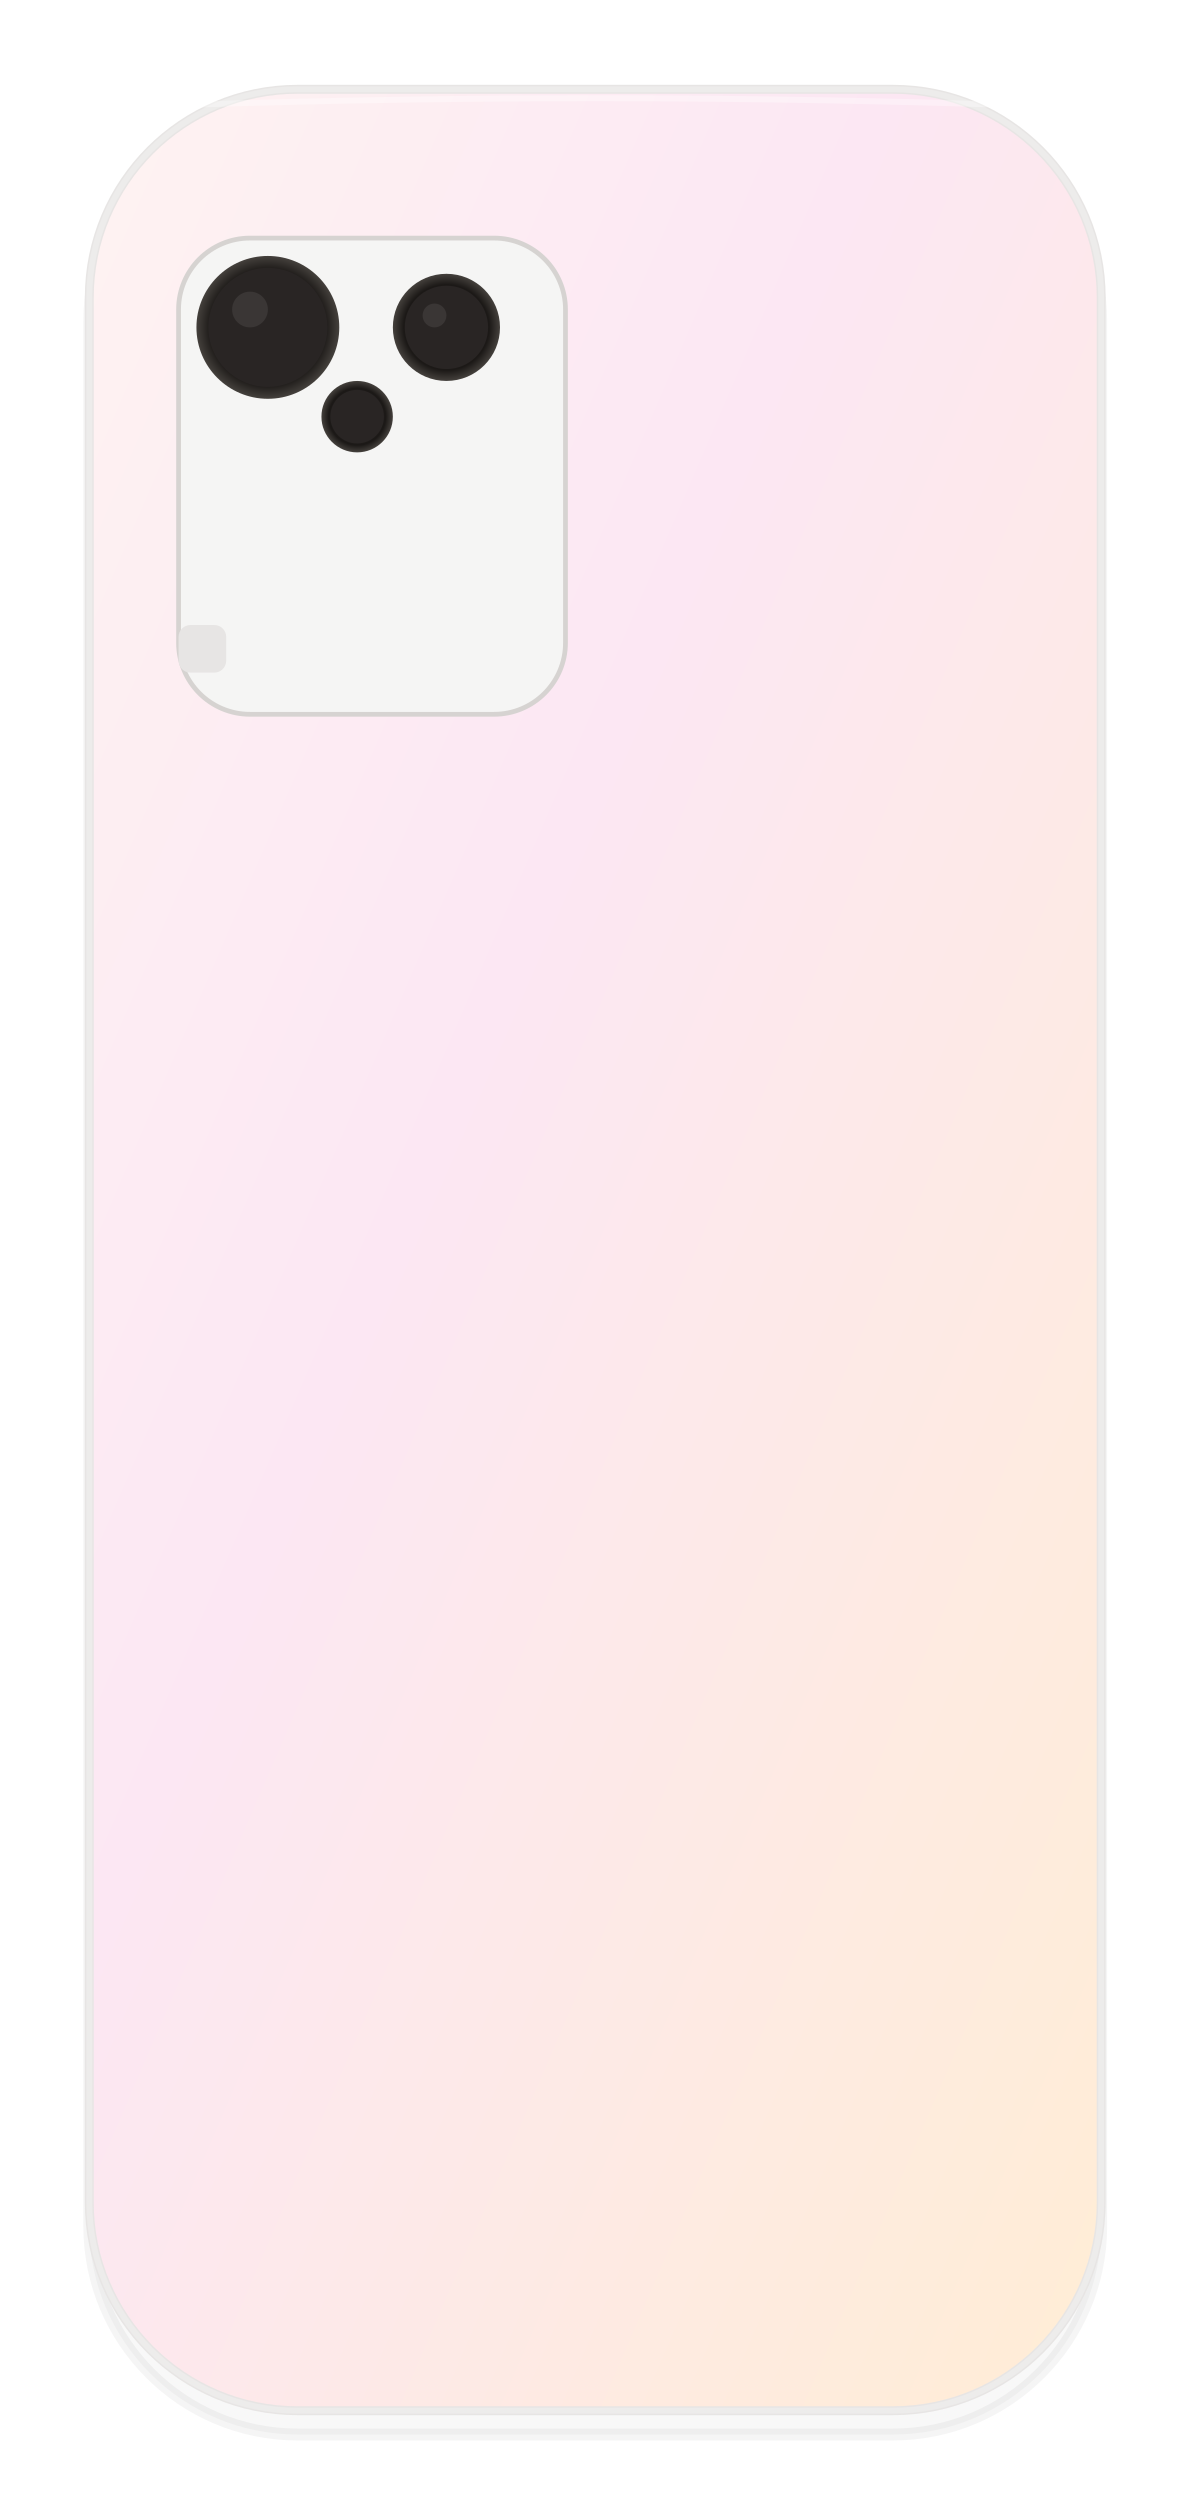
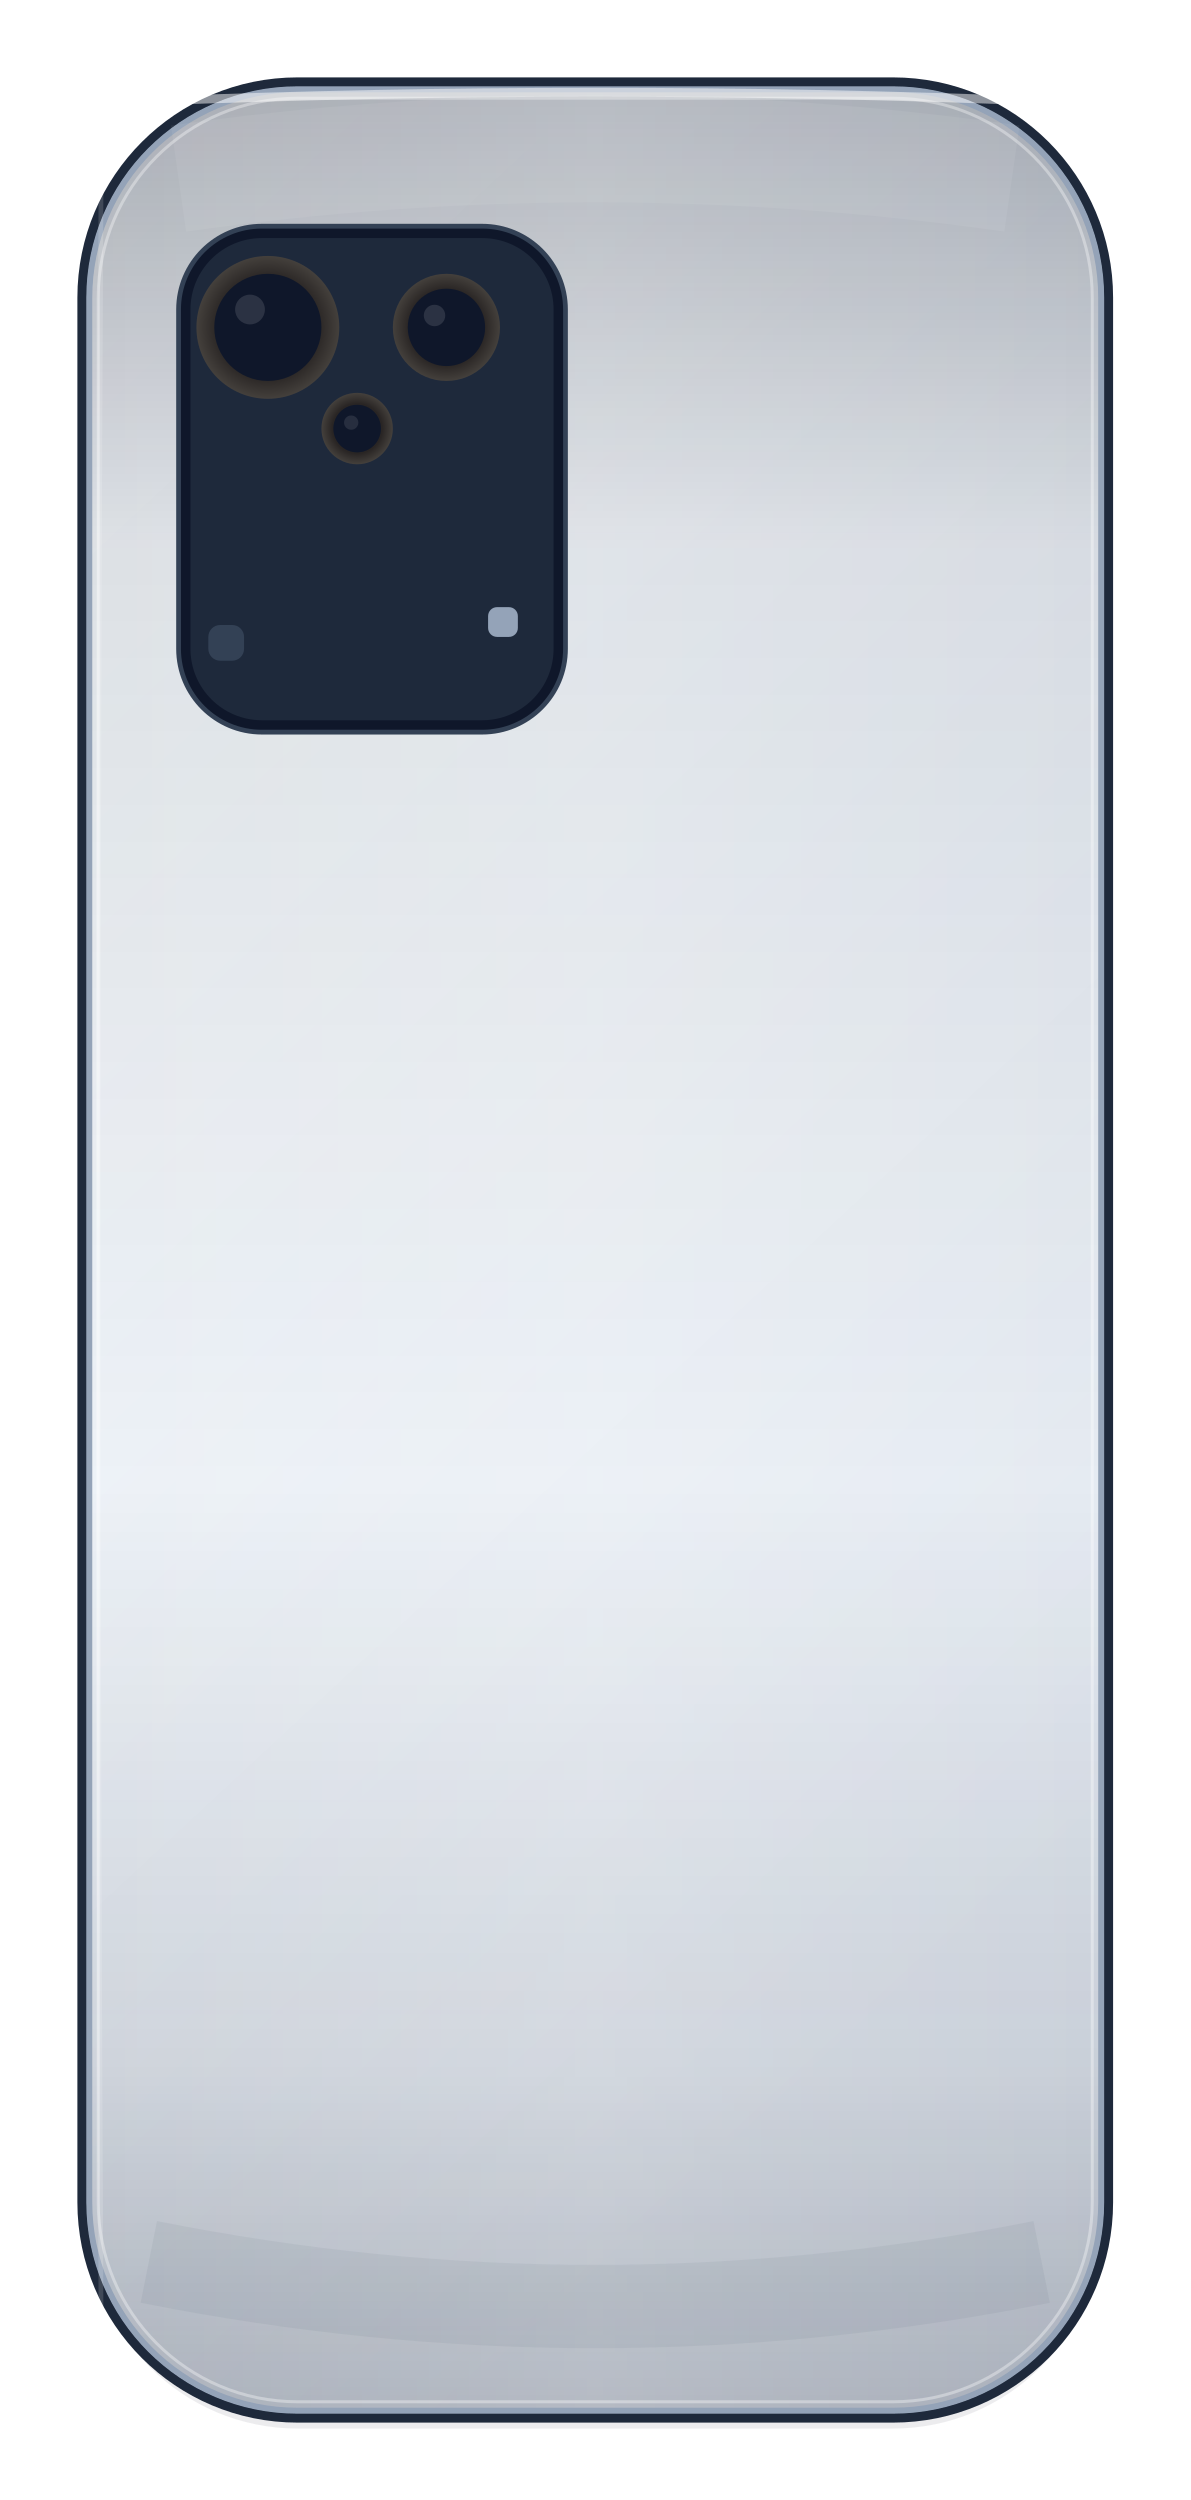
<svg xmlns="http://www.w3.org/2000/svg" viewBox="0 0 200 420" fill="none">
-   <rect x="15" y="15" width="170" height="390" rx="35" fill="rgba(0,0,0,0.03)" stroke="rgba(0,0,0,0.04)" stroke-width="2" transform="translate(0,4)" />
  <defs>
-     <linearGradient id="bg" x1="0" y1="0" x2="1" y2="1">
-       <stop offset="0%" stop-color="#fef3f2" />
-       <stop offset="40%" stop-color="#fce7f3" />
-       <stop offset="100%" stop-color="#ffedd5" />
+     <filter id="shadowBlur" x="-10%" y="-10%" width="130%" height="130%">
+       <feGaussianBlur in="SourceAlpha" stdDeviation="4" />
+       <feOffset dx="0" dy="6" />
+       <feComponentTransfer>
+         <feFuncA type="linear" slope="0.15" />
+       </feComponentTransfer>
+       <feMerge>
+         <feMergeNode />
+         <feMergeNode in="SourceGraphic" />
+       </feMerge>
+     </filter>
+     <linearGradient id="bodyGrad" x1="0" y1="0" x2="0.4" y2="1">
+       <stop offset="0%" stop-color="#f8fafc" />
+       <stop offset="35%" stop-color="#f1f5f9" />
+       <stop offset="100%" stop-color="#e2e8f0" />
    </linearGradient>
-     <radialGradient id="lens" cx="50%" cy="50%" r="50%">
-       <stop offset="0%" stop-color="#292524" />
-       <stop offset="80%" stop-color="#1c1917" />
+     <linearGradient id="reflect" x1="0" y1="0" x2="0" y2="1">
+       <stop offset="0%" stop-color="#0f172a" stop-opacity="0.35" />
+       <stop offset="20%" stop-color="#0f172a" stop-opacity="0.10" />
+       <stop offset="60%" stop-color="#0f172a" stop-opacity="0" />
+       <stop offset="85%" stop-color="#0f172a" stop-opacity="0.12" />
+       <stop offset="100%" stop-color="#0f172a" stop-opacity="0.28" />
+     </linearGradient>
+     <radialGradient id="lensGrad" cx="50%" cy="50%" r="50%">
+       <stop offset="0%" stop-color="#1c1917" />
+       <stop offset="70%" stop-color="#292524" />
      <stop offset="100%" stop-color="#44403c" />
    </radialGradient>
+     <linearGradient id="edgeGlow" x1="0" y1="0" x2="1" y2="0">
+       <stop offset="0%" stop-color="rgba(255,255,255,0)" />
+       <stop offset="50%" stop-color="rgba(255,255,255,0.5)" />
+       <stop offset="100%" stop-color="rgba(255,255,255,0)" />
+     </linearGradient>
  </defs>
-   <rect x="15" y="15" width="170" height="390" rx="35" fill="url(#bg)" stroke="#e7e5e4" stroke-width="1.5" />
-   <rect x="30" y="40" width="65" height="80" rx="12" fill="#f5f5f4" stroke="#d6d3d1" stroke-width="0.8" />
-   <circle cx="45" cy="55" r="12" fill="url(#lens)" />
-   <circle cx="45" cy="55" r="10" fill="#292524" />
-   <circle cx="42" cy="52" r="3" fill="rgba(255,255,255,0.08)" />
-   <circle cx="75" cy="55" r="9" fill="url(#lens)" />
-   <circle cx="75" cy="55" r="7" fill="#292524" />
-   <circle cx="73" cy="53" r="2" fill="rgba(255,255,255,0.08)" />
-   <circle cx="60" cy="70" r="6" fill="url(#lens)" />
-   <circle cx="60" cy="70" r="4.5" fill="#292524" />
-   <rect x="30" y="105" width="8" height="8" rx="2" fill="#e7e5e4" />
-   <path d="M20,18 Q100,15 180,18" stroke="rgba(255,255,255,0.35)" stroke-width="1" fill="none" />
-   <rect x="15" y="15" width="170" height="390" rx="35" fill="none" stroke="rgba(255,255,255,0.25)" stroke-width="1" />
+   <rect x="15" y="18" width="170" height="390" rx="35" fill="rgba(15,23,42,0.08)" />
+   <rect x="13" y="13" width="174" height="394" rx="37" fill="#1e293b" />
+   <rect x="15" y="15" width="170" height="390" rx="35" fill="url(#bodyGrad)" stroke="#cbd5e1" stroke-width="0.8" />
+   <rect x="15" y="15" width="170" height="390" rx="35" fill="url(#reflect)" />
+   <rect x="15" y="15" width="170" height="390" rx="35" fill="url(#edgeGlow)" opacity="0.3" />
+   <rect x="30" y="38" width="65" height="85" rx="14" fill="#0f172a" stroke="#334155" stroke-width="0.8" />
+   <rect x="32" y="40" width="61" height="81" rx="12" fill="#1e293b" />
+   <circle cx="45" cy="55" r="12" fill="url(#lensGrad)" />
+   <circle cx="45" cy="55" r="9" fill="#0f172a" />
+   <circle cx="42" cy="52" r="2.5" fill="rgba(255,255,255,0.12)" />
+   <circle cx="75" cy="55" r="9" fill="url(#lensGrad)" />
+   <circle cx="75" cy="55" r="6.5" fill="#0f172a" />
+   <circle cx="73" cy="53" r="1.8" fill="rgba(255,255,255,0.12)" />
+   <circle cx="60" cy="72" r="6" fill="url(#lensGrad)" />
+   <circle cx="60" cy="72" r="4" fill="#0f172a" />
+   <circle cx="59" cy="71" r="1.2" fill="rgba(255,255,255,0.1)" />
+   <rect x="82" y="102" width="5" height="5" rx="1.5" fill="#94a3b8" />
+   <rect x="35" y="105" width="6" height="6" rx="2" fill="#334155" />
+   <rect x="15" y="15" width="170" height="390" rx="35" fill="none" stroke="#94a3b8" stroke-width="1" />
+   <rect x="16.5" y="16.5" width="167" height="387" rx="33.5" fill="none" stroke="rgba(255,255,255,0.35)" stroke-width="0.5" />
+   <path d="M25,17 Q100,14 175,17" stroke="rgba(255,255,255,0.5)" stroke-width="1.5" fill="none" />
+   <path d="M17,25 Q16,210 17,395" stroke="rgba(255,255,255,0.15)" stroke-width="0.8" fill="none" />
+   <path d="M30,30 Q100,20 170,30" stroke="rgba(255,255,255,0.06)" stroke-width="18" fill="none" />
+   <path d="M25,380 Q100,395 175,380" stroke="rgba(15,23,42,0.05)" stroke-width="14" fill="none" />
</svg>
